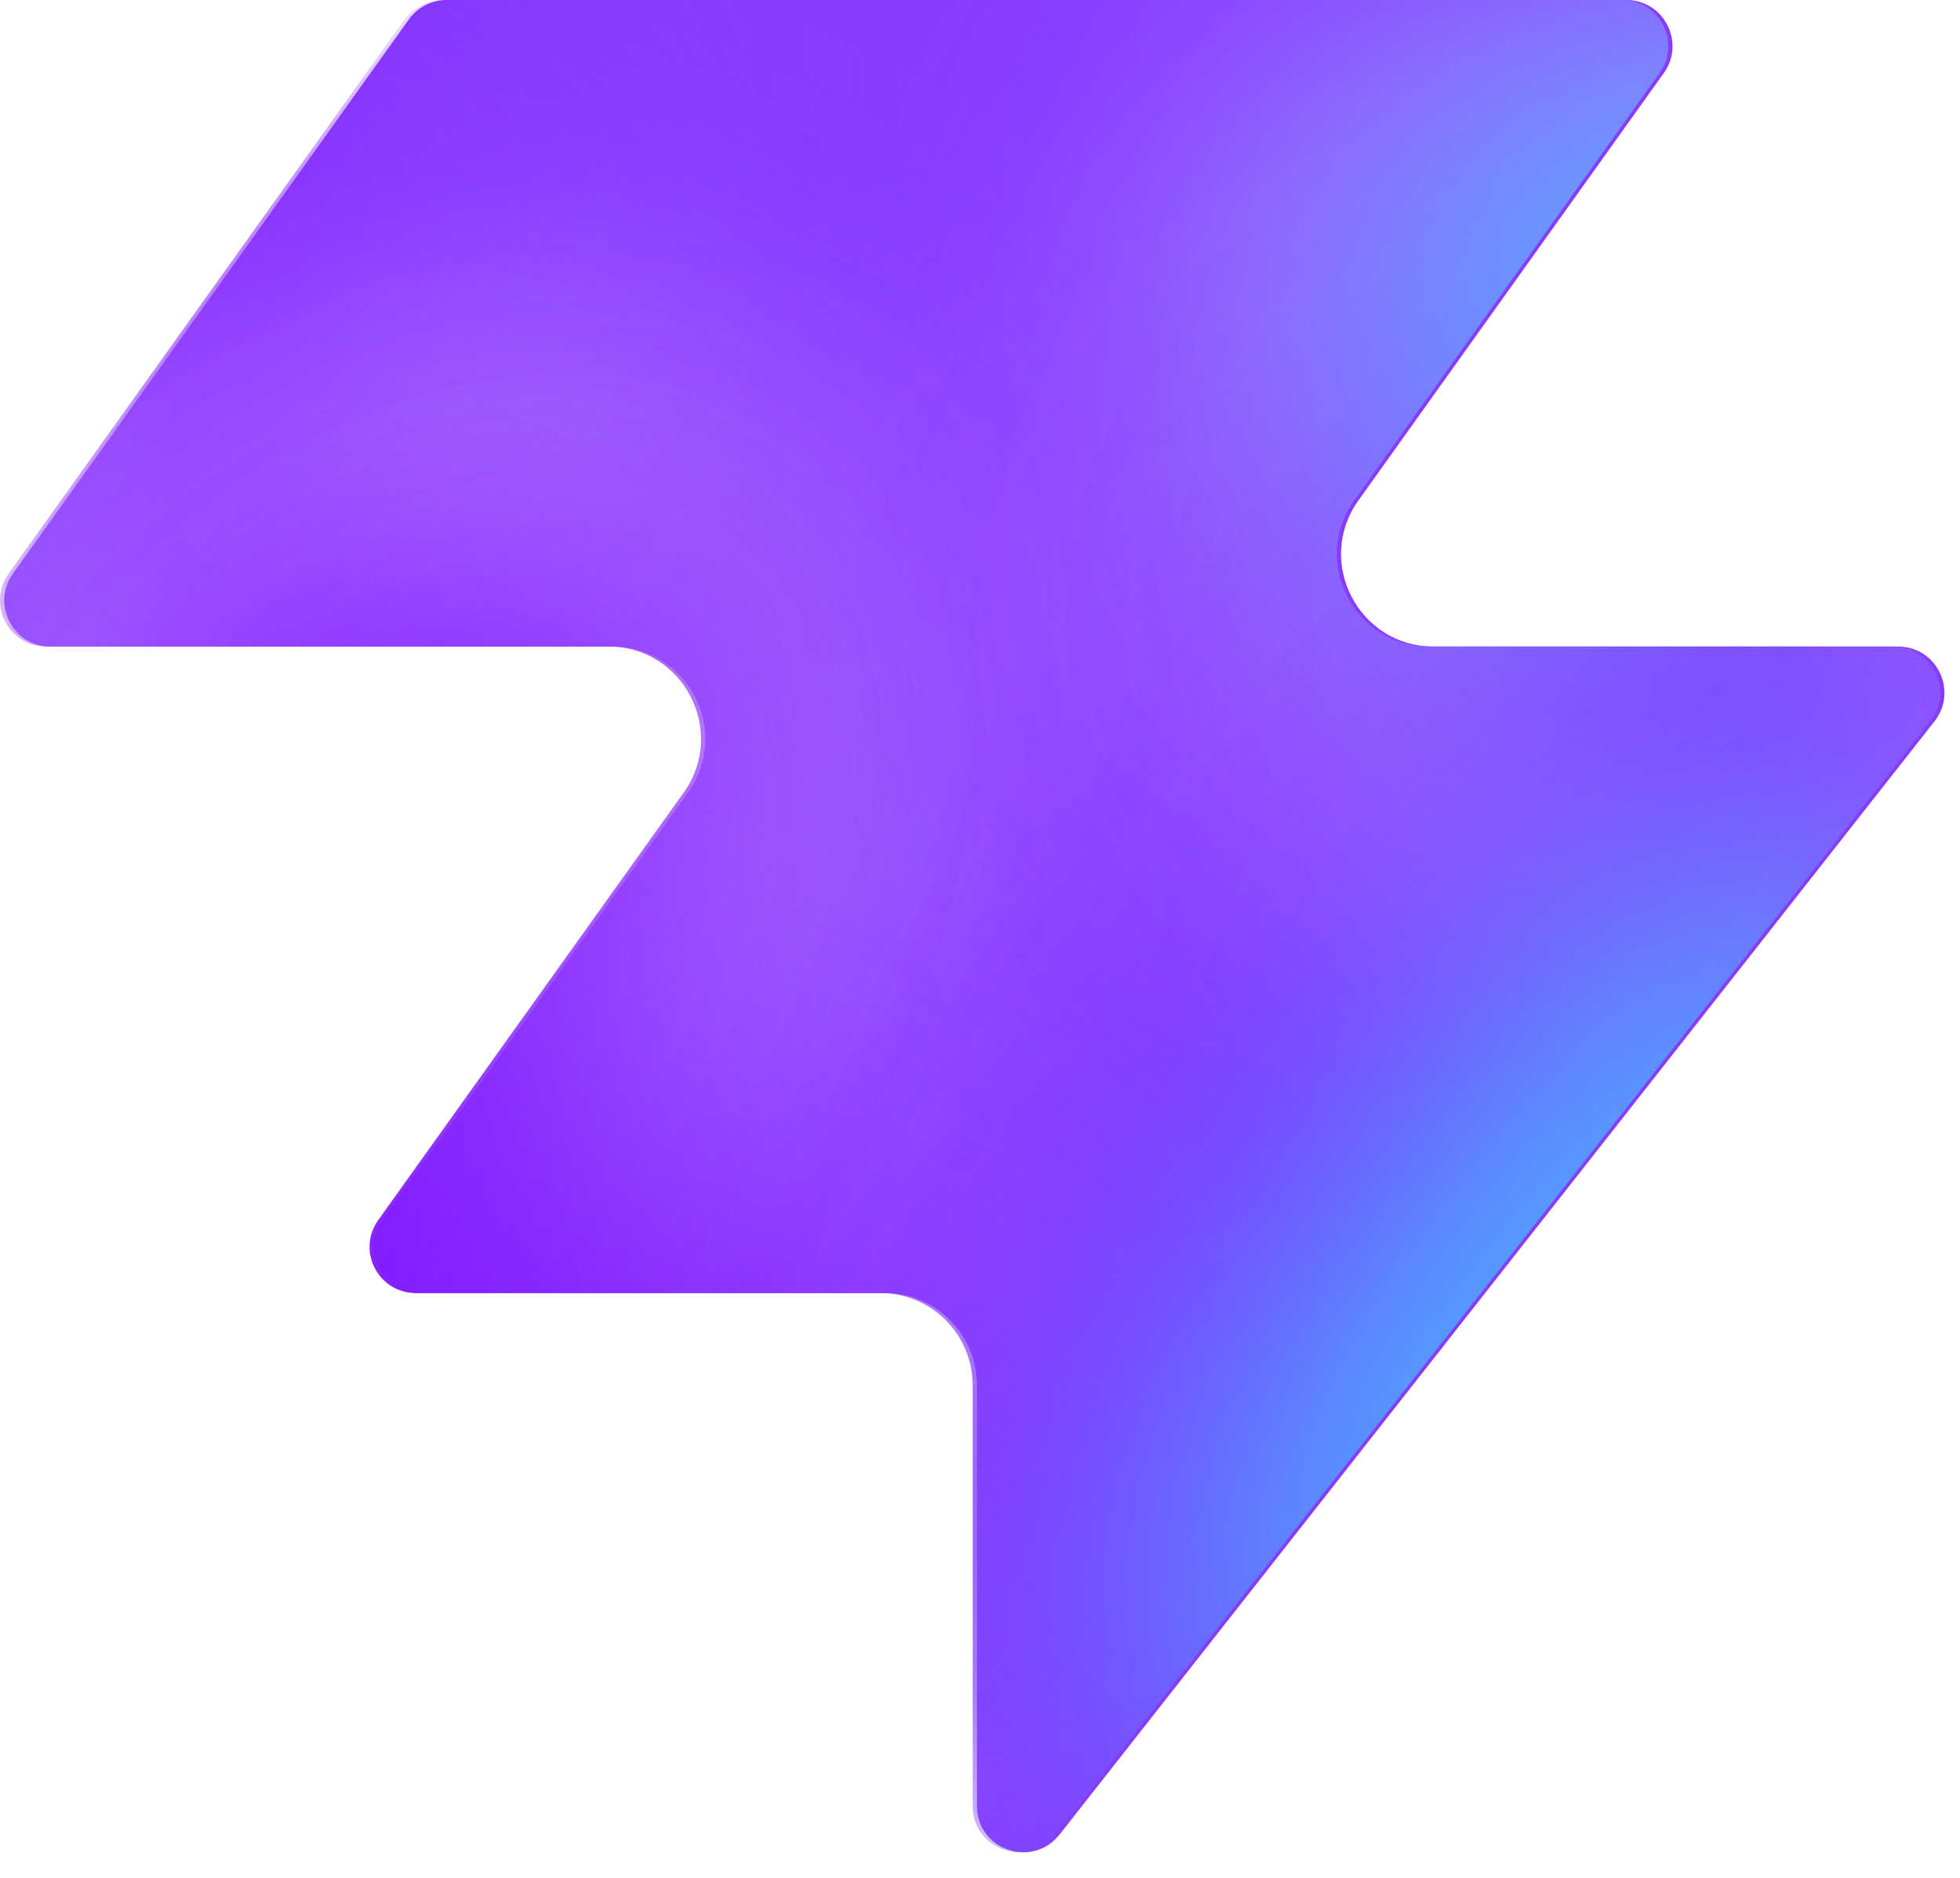
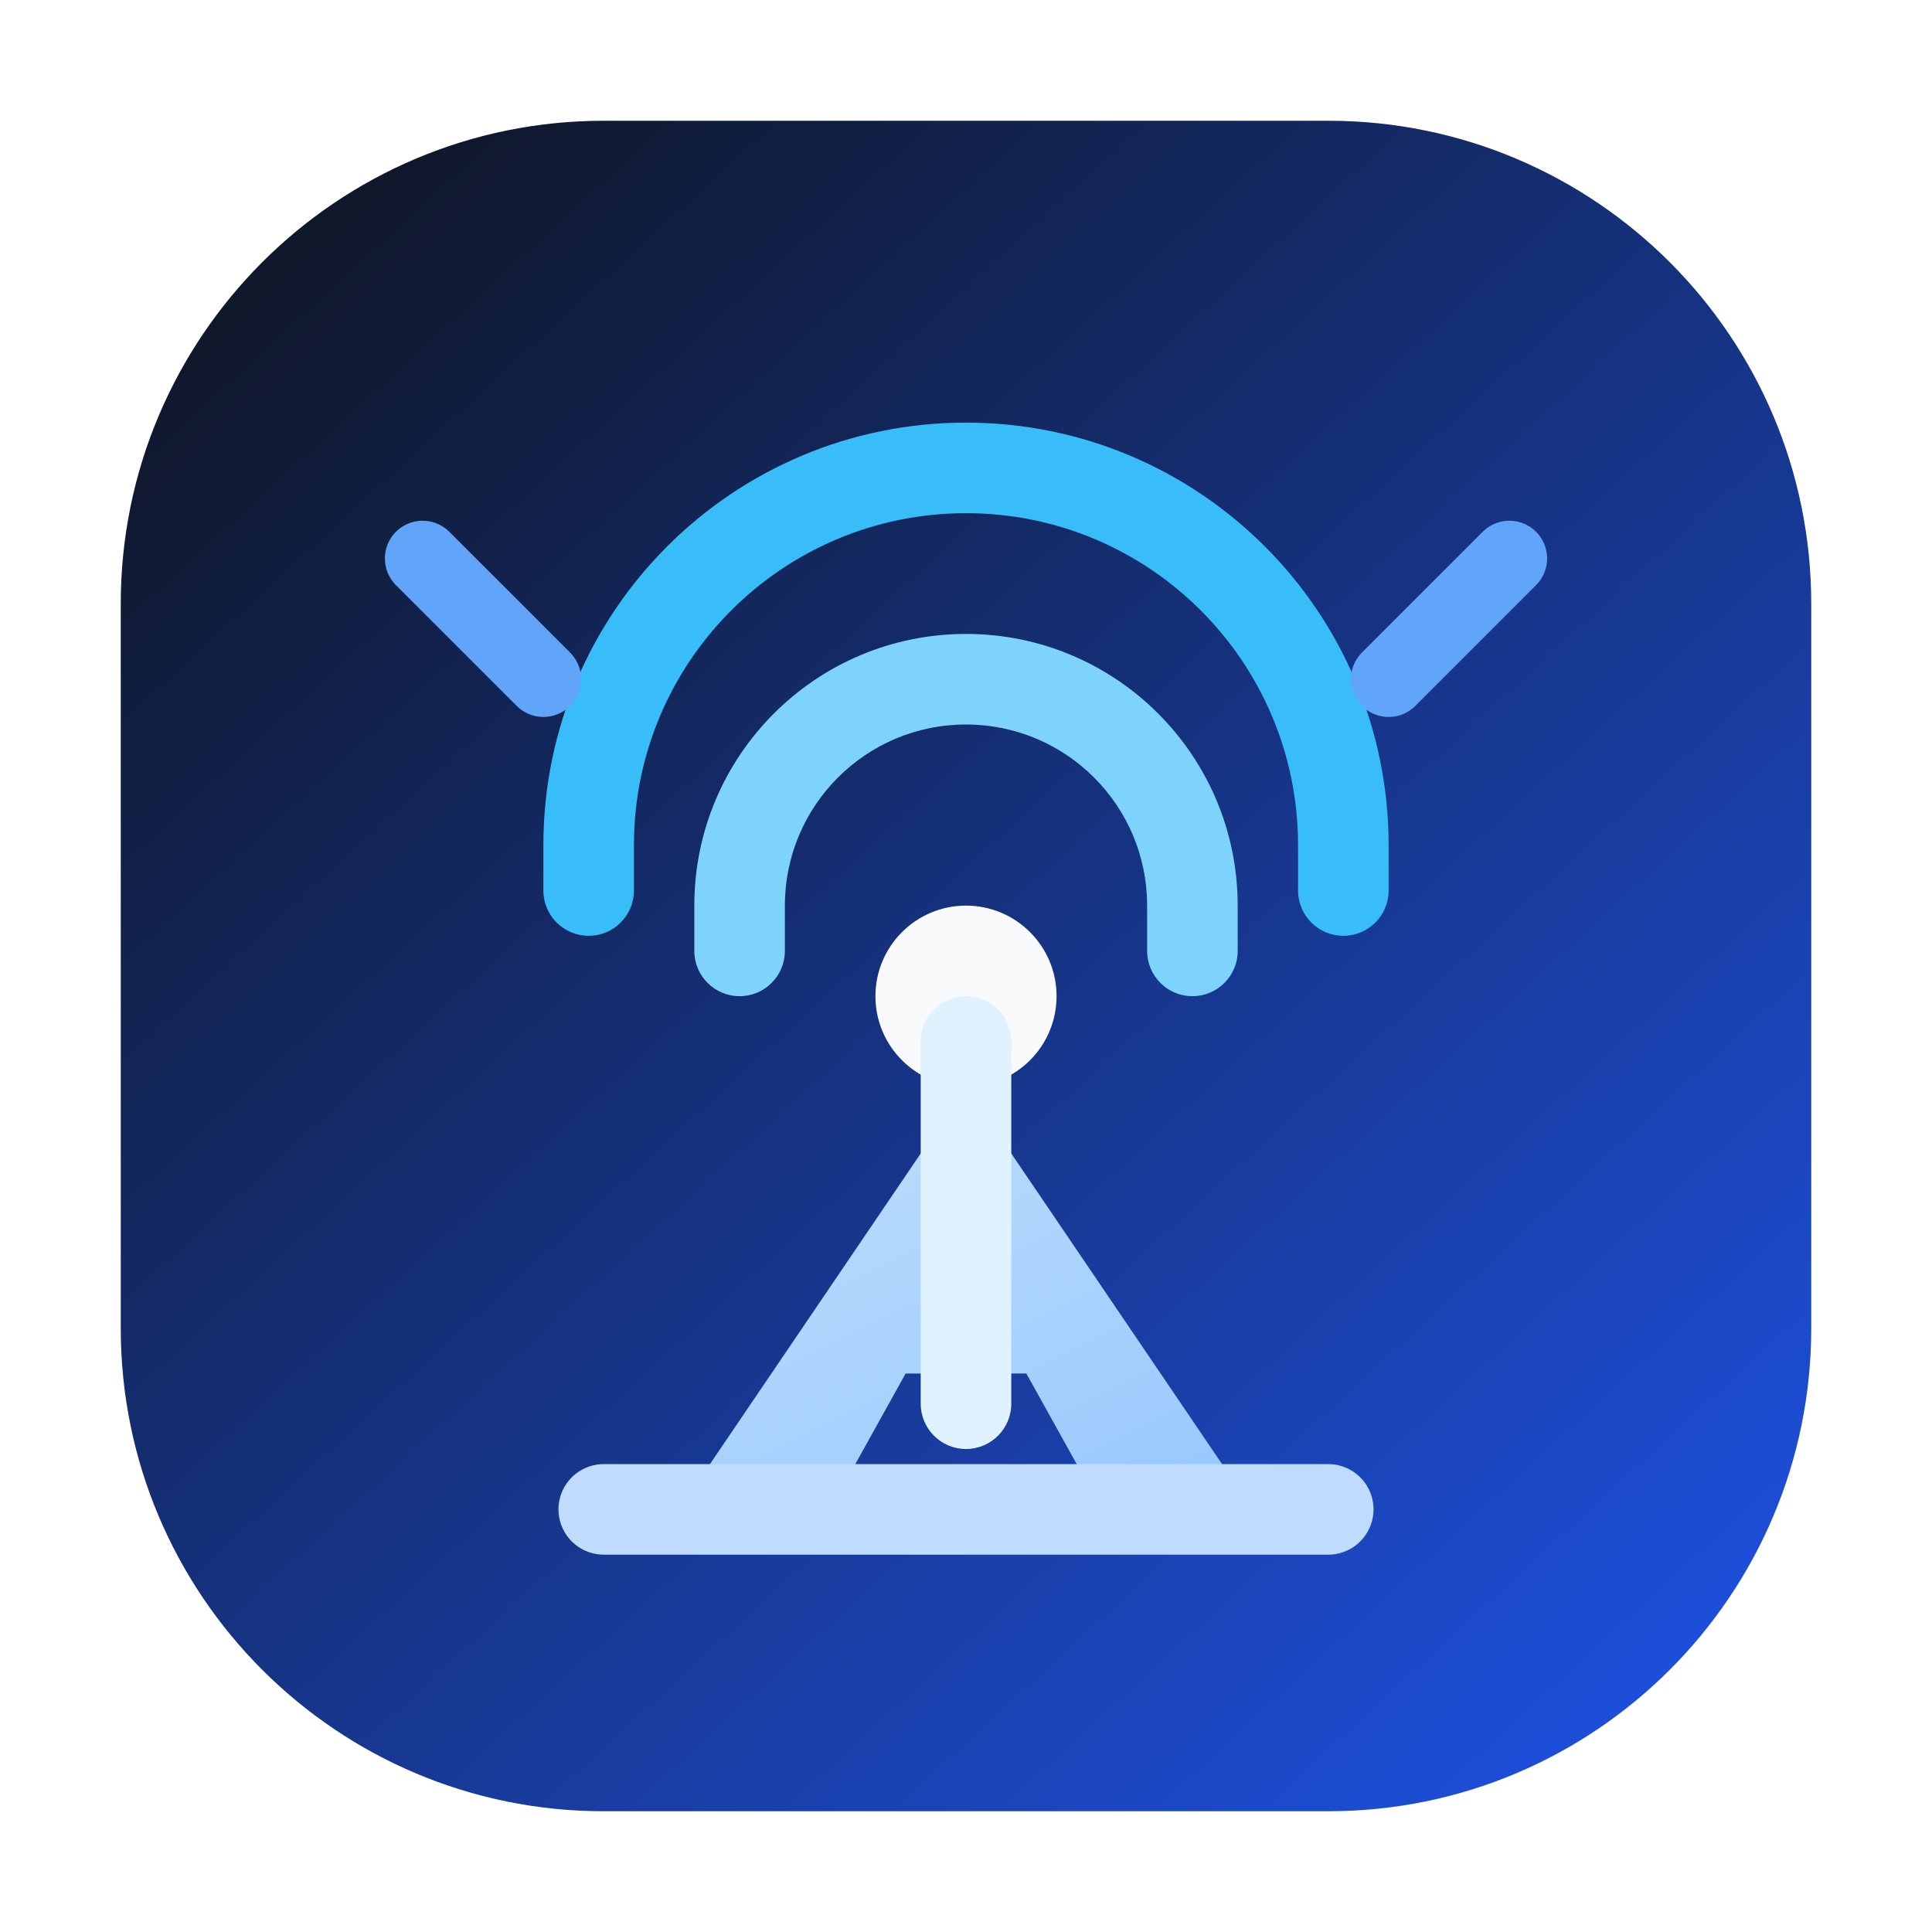
- <svg xmlns="http://www.w3.org/2000/svg" width="48" height="46" fill="none" viewBox="0 0 48 46">
-   <path fill="#863bff" d="M25.946 44.938c-.664.845-2.021.375-2.021-.698V33.937a2.26 2.26 0 0 0-2.262-2.262H10.287c-.92 0-1.456-1.04-.92-1.788l7.48-10.471c1.07-1.497 0-3.578-1.842-3.578H1.237c-.92 0-1.456-1.04-.92-1.788L10.013.474c.214-.297.556-.474.92-.474h28.894c.92 0 1.456 1.04.92 1.788l-7.48 10.471c-1.07 1.498 0 3.579 1.842 3.579h11.377c.943 0 1.473 1.088.89 1.83L25.947 44.94z" style="fill:#863bff;fill:color(display-p3 .525 .23 1);fill-opacity:1" />
-   <mask id="a" width="48" height="46" x="0" y="0" maskUnits="userSpaceOnUse" style="mask-type:alpha">
-     <path fill="#000" d="M25.842 44.938c-.664.844-2.021.375-2.021-.698V33.937a2.26 2.26 0 0 0-2.262-2.262H10.183c-.92 0-1.456-1.04-.92-1.788l7.48-10.471c1.07-1.498 0-3.579-1.842-3.579H1.133c-.92 0-1.456-1.04-.92-1.787L9.91.473c.214-.297.556-.474.92-.474h28.894c.92 0 1.456 1.04.92 1.788l-7.48 10.471c-1.07 1.498 0 3.578 1.842 3.578h11.377c.943 0 1.473 1.088.89 1.832L25.843 44.94z" style="fill:#000;fill-opacity:1" />
-   </mask>
-   <g mask="url(#a)">
-     <g filter="url(#b)">
-       <ellipse cx="5.508" cy="14.704" fill="#ede6ff" rx="5.508" ry="14.704" style="fill:#ede6ff;fill:color(display-p3 .927 .903 1);fill-opacity:1" transform="matrix(.00324 1 1 -.00324 -4.47 31.516)" />
-     </g>
-     <g filter="url(#c)">
-       <ellipse cx="10.399" cy="29.851" fill="#ede6ff" rx="10.399" ry="29.851" style="fill:#ede6ff;fill:color(display-p3 .927 .903 1);fill-opacity:1" transform="matrix(.00324 1 1 -.00324 -39.328 7.883)" />
-     </g>
-     <g filter="url(#d)">
-       <ellipse cx="5.508" cy="30.487" fill="#7e14ff" rx="5.508" ry="30.487" style="fill:#7e14ff;fill:color(display-p3 .492 .077 1);fill-opacity:1" transform="rotate(89.814 -25.913 -14.639)scale(1 -1)" />
-     </g>
-     <g filter="url(#e)">
-       <ellipse cx="5.508" cy="30.599" fill="#7e14ff" rx="5.508" ry="30.599" style="fill:#7e14ff;fill:color(display-p3 .492 .077 1);fill-opacity:1" transform="rotate(89.814 -32.644 -3.334)scale(1 -1)" />
-     </g>
-     <g filter="url(#f)">
-       <ellipse cx="5.508" cy="30.599" fill="#7e14ff" rx="5.508" ry="30.599" style="fill:#7e14ff;fill:color(display-p3 .492 .077 1);fill-opacity:1" transform="matrix(.00324 1 1 -.00324 -34.34 30.47)" />
-     </g>
-     <g filter="url(#g)">
-       <ellipse cx="14.072" cy="22.078" fill="#ede6ff" rx="14.072" ry="22.078" style="fill:#ede6ff;fill:color(display-p3 .927 .903 1);fill-opacity:1" transform="rotate(93.35 24.506 48.493)scale(-1 1)" />
-     </g>
-     <g filter="url(#h)">
-       <ellipse cx="3.47" cy="21.501" fill="#7e14ff" rx="3.47" ry="21.501" style="fill:#7e14ff;fill:color(display-p3 .492 .077 1);fill-opacity:1" transform="rotate(89.009 28.708 47.59)scale(-1 1)" />
-     </g>
-     <g filter="url(#i)">
-       <ellipse cx="3.47" cy="21.501" fill="#7e14ff" rx="3.47" ry="21.501" style="fill:#7e14ff;fill:color(display-p3 .492 .077 1);fill-opacity:1" transform="rotate(89.009 28.708 47.59)scale(-1 1)" />
-     </g>
-     <g filter="url(#j)">
-       <ellipse cx=".387" cy="8.972" fill="#7e14ff" rx="4.407" ry="29.108" style="fill:#7e14ff;fill:color(display-p3 .492 .077 1);fill-opacity:1" transform="rotate(39.51 .387 8.972)" />
-     </g>
-     <g filter="url(#k)">
-       <ellipse cx="47.523" cy="-6.092" fill="#7e14ff" rx="4.407" ry="29.108" style="fill:#7e14ff;fill:color(display-p3 .492 .077 1);fill-opacity:1" transform="rotate(37.892 47.523 -6.092)" />
-     </g>
-     <g filter="url(#l)">
-       <ellipse cx="41.412" cy="6.333" fill="#47bfff" rx="5.971" ry="9.665" style="fill:#47bfff;fill:color(display-p3 .28 .748 1);fill-opacity:1" transform="rotate(37.892 41.412 6.333)" />
-     </g>
-     <g filter="url(#m)">
-       <ellipse cx="-1.879" cy="38.332" fill="#7e14ff" rx="4.407" ry="29.108" style="fill:#7e14ff;fill:color(display-p3 .492 .077 1);fill-opacity:1" transform="rotate(37.892 -1.88 38.332)" />
-     </g>
-     <g filter="url(#n)">
-       <ellipse cx="-1.879" cy="38.332" fill="#7e14ff" rx="4.407" ry="29.108" style="fill:#7e14ff;fill:color(display-p3 .492 .077 1);fill-opacity:1" transform="rotate(37.892 -1.88 38.332)" />
-     </g>
-     <g filter="url(#o)">
-       <ellipse cx="35.651" cy="29.907" fill="#7e14ff" rx="4.407" ry="29.108" style="fill:#7e14ff;fill:color(display-p3 .492 .077 1);fill-opacity:1" transform="rotate(37.892 35.651 29.907)" />
-     </g>
-     <g filter="url(#p)">
-       <ellipse cx="38.418" cy="32.4" fill="#47bfff" rx="5.971" ry="15.297" style="fill:#47bfff;fill:color(display-p3 .28 .748 1);fill-opacity:1" transform="rotate(37.892 38.418 32.4)" />
-     </g>
-   </g>
+ <svg xmlns="http://www.w3.org/2000/svg" viewBox="0 0 64 64" fill="none">
  <defs>
-     <filter id="b" width="60.045" height="41.654" x="-19.77" y="16.149" color-interpolation-filters="sRGB" filterUnits="userSpaceOnUse">
-       <feFlood flood-opacity="0" result="BackgroundImageFix" />
-       <feBlend in="SourceGraphic" in2="BackgroundImageFix" result="shape" />
-       <feGaussianBlur result="effect1_foregroundBlur_2002_17158" stdDeviation="7.659" />
-     </filter>
-     <filter id="c" width="90.34" height="51.437" x="-54.613" y="-7.533" color-interpolation-filters="sRGB" filterUnits="userSpaceOnUse">
-       <feFlood flood-opacity="0" result="BackgroundImageFix" />
-       <feBlend in="SourceGraphic" in2="BackgroundImageFix" result="shape" />
-       <feGaussianBlur result="effect1_foregroundBlur_2002_17158" stdDeviation="7.659" />
-     </filter>
-     <filter id="d" width="79.355" height="29.4" x="-49.64" y="2.03" color-interpolation-filters="sRGB" filterUnits="userSpaceOnUse">
-       <feFlood flood-opacity="0" result="BackgroundImageFix" />
-       <feBlend in="SourceGraphic" in2="BackgroundImageFix" result="shape" />
-       <feGaussianBlur result="effect1_foregroundBlur_2002_17158" stdDeviation="4.596" />
-     </filter>
-     <filter id="e" width="79.579" height="29.4" x="-45.045" y="20.029" color-interpolation-filters="sRGB" filterUnits="userSpaceOnUse">
-       <feFlood flood-opacity="0" result="BackgroundImageFix" />
-       <feBlend in="SourceGraphic" in2="BackgroundImageFix" result="shape" />
-       <feGaussianBlur result="effect1_foregroundBlur_2002_17158" stdDeviation="4.596" />
-     </filter>
-     <filter id="f" width="79.579" height="29.4" x="-43.513" y="21.178" color-interpolation-filters="sRGB" filterUnits="userSpaceOnUse">
-       <feFlood flood-opacity="0" result="BackgroundImageFix" />
-       <feBlend in="SourceGraphic" in2="BackgroundImageFix" result="shape" />
-       <feGaussianBlur result="effect1_foregroundBlur_2002_17158" stdDeviation="4.596" />
-     </filter>
-     <filter id="g" width="74.749" height="58.852" x="15.756" y="-17.901" color-interpolation-filters="sRGB" filterUnits="userSpaceOnUse">
-       <feFlood flood-opacity="0" result="BackgroundImageFix" />
-       <feBlend in="SourceGraphic" in2="BackgroundImageFix" result="shape" />
-       <feGaussianBlur result="effect1_foregroundBlur_2002_17158" stdDeviation="7.659" />
-     </filter>
-     <filter id="h" width="61.377" height="25.362" x="23.548" y="2.284" color-interpolation-filters="sRGB" filterUnits="userSpaceOnUse">
-       <feFlood flood-opacity="0" result="BackgroundImageFix" />
-       <feBlend in="SourceGraphic" in2="BackgroundImageFix" result="shape" />
-       <feGaussianBlur result="effect1_foregroundBlur_2002_17158" stdDeviation="4.596" />
-     </filter>
-     <filter id="i" width="61.377" height="25.362" x="23.548" y="2.284" color-interpolation-filters="sRGB" filterUnits="userSpaceOnUse">
-       <feFlood flood-opacity="0" result="BackgroundImageFix" />
-       <feBlend in="SourceGraphic" in2="BackgroundImageFix" result="shape" />
-       <feGaussianBlur result="effect1_foregroundBlur_2002_17158" stdDeviation="4.596" />
-     </filter>
-     <filter id="j" width="56.045" height="63.649" x="-27.636" y="-22.853" color-interpolation-filters="sRGB" filterUnits="userSpaceOnUse">
-       <feFlood flood-opacity="0" result="BackgroundImageFix" />
-       <feBlend in="SourceGraphic" in2="BackgroundImageFix" result="shape" />
-       <feGaussianBlur result="effect1_foregroundBlur_2002_17158" stdDeviation="4.596" />
-     </filter>
-     <filter id="k" width="54.814" height="64.646" x="20.116" y="-38.415" color-interpolation-filters="sRGB" filterUnits="userSpaceOnUse">
-       <feFlood flood-opacity="0" result="BackgroundImageFix" />
-       <feBlend in="SourceGraphic" in2="BackgroundImageFix" result="shape" />
-       <feGaussianBlur result="effect1_foregroundBlur_2002_17158" stdDeviation="4.596" />
-     </filter>
-     <filter id="l" width="33.541" height="35.313" x="24.641" y="-11.323" color-interpolation-filters="sRGB" filterUnits="userSpaceOnUse">
-       <feFlood flood-opacity="0" result="BackgroundImageFix" />
-       <feBlend in="SourceGraphic" in2="BackgroundImageFix" result="shape" />
-       <feGaussianBlur result="effect1_foregroundBlur_2002_17158" stdDeviation="4.596" />
-     </filter>
-     <filter id="m" width="54.814" height="64.646" x="-29.286" y="6.009" color-interpolation-filters="sRGB" filterUnits="userSpaceOnUse">
-       <feFlood flood-opacity="0" result="BackgroundImageFix" />
-       <feBlend in="SourceGraphic" in2="BackgroundImageFix" result="shape" />
-       <feGaussianBlur result="effect1_foregroundBlur_2002_17158" stdDeviation="4.596" />
-     </filter>
-     <filter id="n" width="54.814" height="64.646" x="-29.286" y="6.009" color-interpolation-filters="sRGB" filterUnits="userSpaceOnUse">
-       <feFlood flood-opacity="0" result="BackgroundImageFix" />
-       <feBlend in="SourceGraphic" in2="BackgroundImageFix" result="shape" />
-       <feGaussianBlur result="effect1_foregroundBlur_2002_17158" stdDeviation="4.596" />
-     </filter>
-     <filter id="o" width="54.814" height="64.646" x="8.244" y="-2.416" color-interpolation-filters="sRGB" filterUnits="userSpaceOnUse">
-       <feFlood flood-opacity="0" result="BackgroundImageFix" />
-       <feBlend in="SourceGraphic" in2="BackgroundImageFix" result="shape" />
-       <feGaussianBlur result="effect1_foregroundBlur_2002_17158" stdDeviation="4.596" />
-     </filter>
-     <filter id="p" width="39.409" height="43.623" x="18.713" y="10.588" color-interpolation-filters="sRGB" filterUnits="userSpaceOnUse">
-       <feFlood flood-opacity="0" result="BackgroundImageFix" />
-       <feBlend in="SourceGraphic" in2="BackgroundImageFix" result="shape" />
-       <feGaussianBlur result="effect1_foregroundBlur_2002_17158" stdDeviation="4.596" />
-     </filter>
+     <linearGradient id="bg" x1="10" y1="8" x2="54" y2="56" gradientUnits="userSpaceOnUse">
+       <stop stop-color="#0F172A" />
+       <stop offset="1" stop-color="#1D4ED8" />
+     </linearGradient>
+     <linearGradient id="tower" x1="24" y1="20" x2="40" y2="52" gradientUnits="userSpaceOnUse">
+       <stop stop-color="#E0F2FE" />
+       <stop offset="1" stop-color="#93C5FD" />
+     </linearGradient>
  </defs>
+   <rect x="4" y="4" width="56" height="56" rx="16" fill="url(#bg)" />
+   <path d="M32 14C24.268 14 18 20.268 18 28V29.5C18 30.328 18.672 31 19.5 31C20.328 31 21 30.328 21 29.5V28C21 21.925 25.925 17 32 17C38.075 17 43 21.925 43 28V29.5C43 30.328 43.672 31 44.5 31C45.328 31 46 30.328 46 29.5V28C46 20.268 39.732 14 32 14Z" fill="#38BDF8" />
+   <path d="M32 21C27.029 21 23 25.029 23 30V31.5C23 32.328 23.672 33 24.5 33C25.328 33 26 32.328 26 31.5V30C26 26.686 28.686 24 32 24C35.314 24 38 26.686 38 30V31.5C38 32.328 38.672 33 39.5 33C40.328 33 41 32.328 41 31.5V30C41 25.029 36.971 21 32 21Z" fill="#7DD3FC" />
+   <circle cx="32" cy="33" r="3" fill="#F8FAFC" />
+   <path d="M32 36L22.5 50H27.5L30 45.5H34L36.5 50H41.5L32 36Z" fill="url(#tower)" />
+   <rect x="30.5" y="33" width="3" height="15" rx="1.5" fill="#E0F2FE" />
+   <path d="M20 50H44" stroke="#BFDBFE" stroke-width="3" stroke-linecap="round" />
+   <path d="M14 18.5L18 22.5M50 18.5L46 22.5" stroke="#60A5FA" stroke-width="2.5" stroke-linecap="round" />
</svg>
